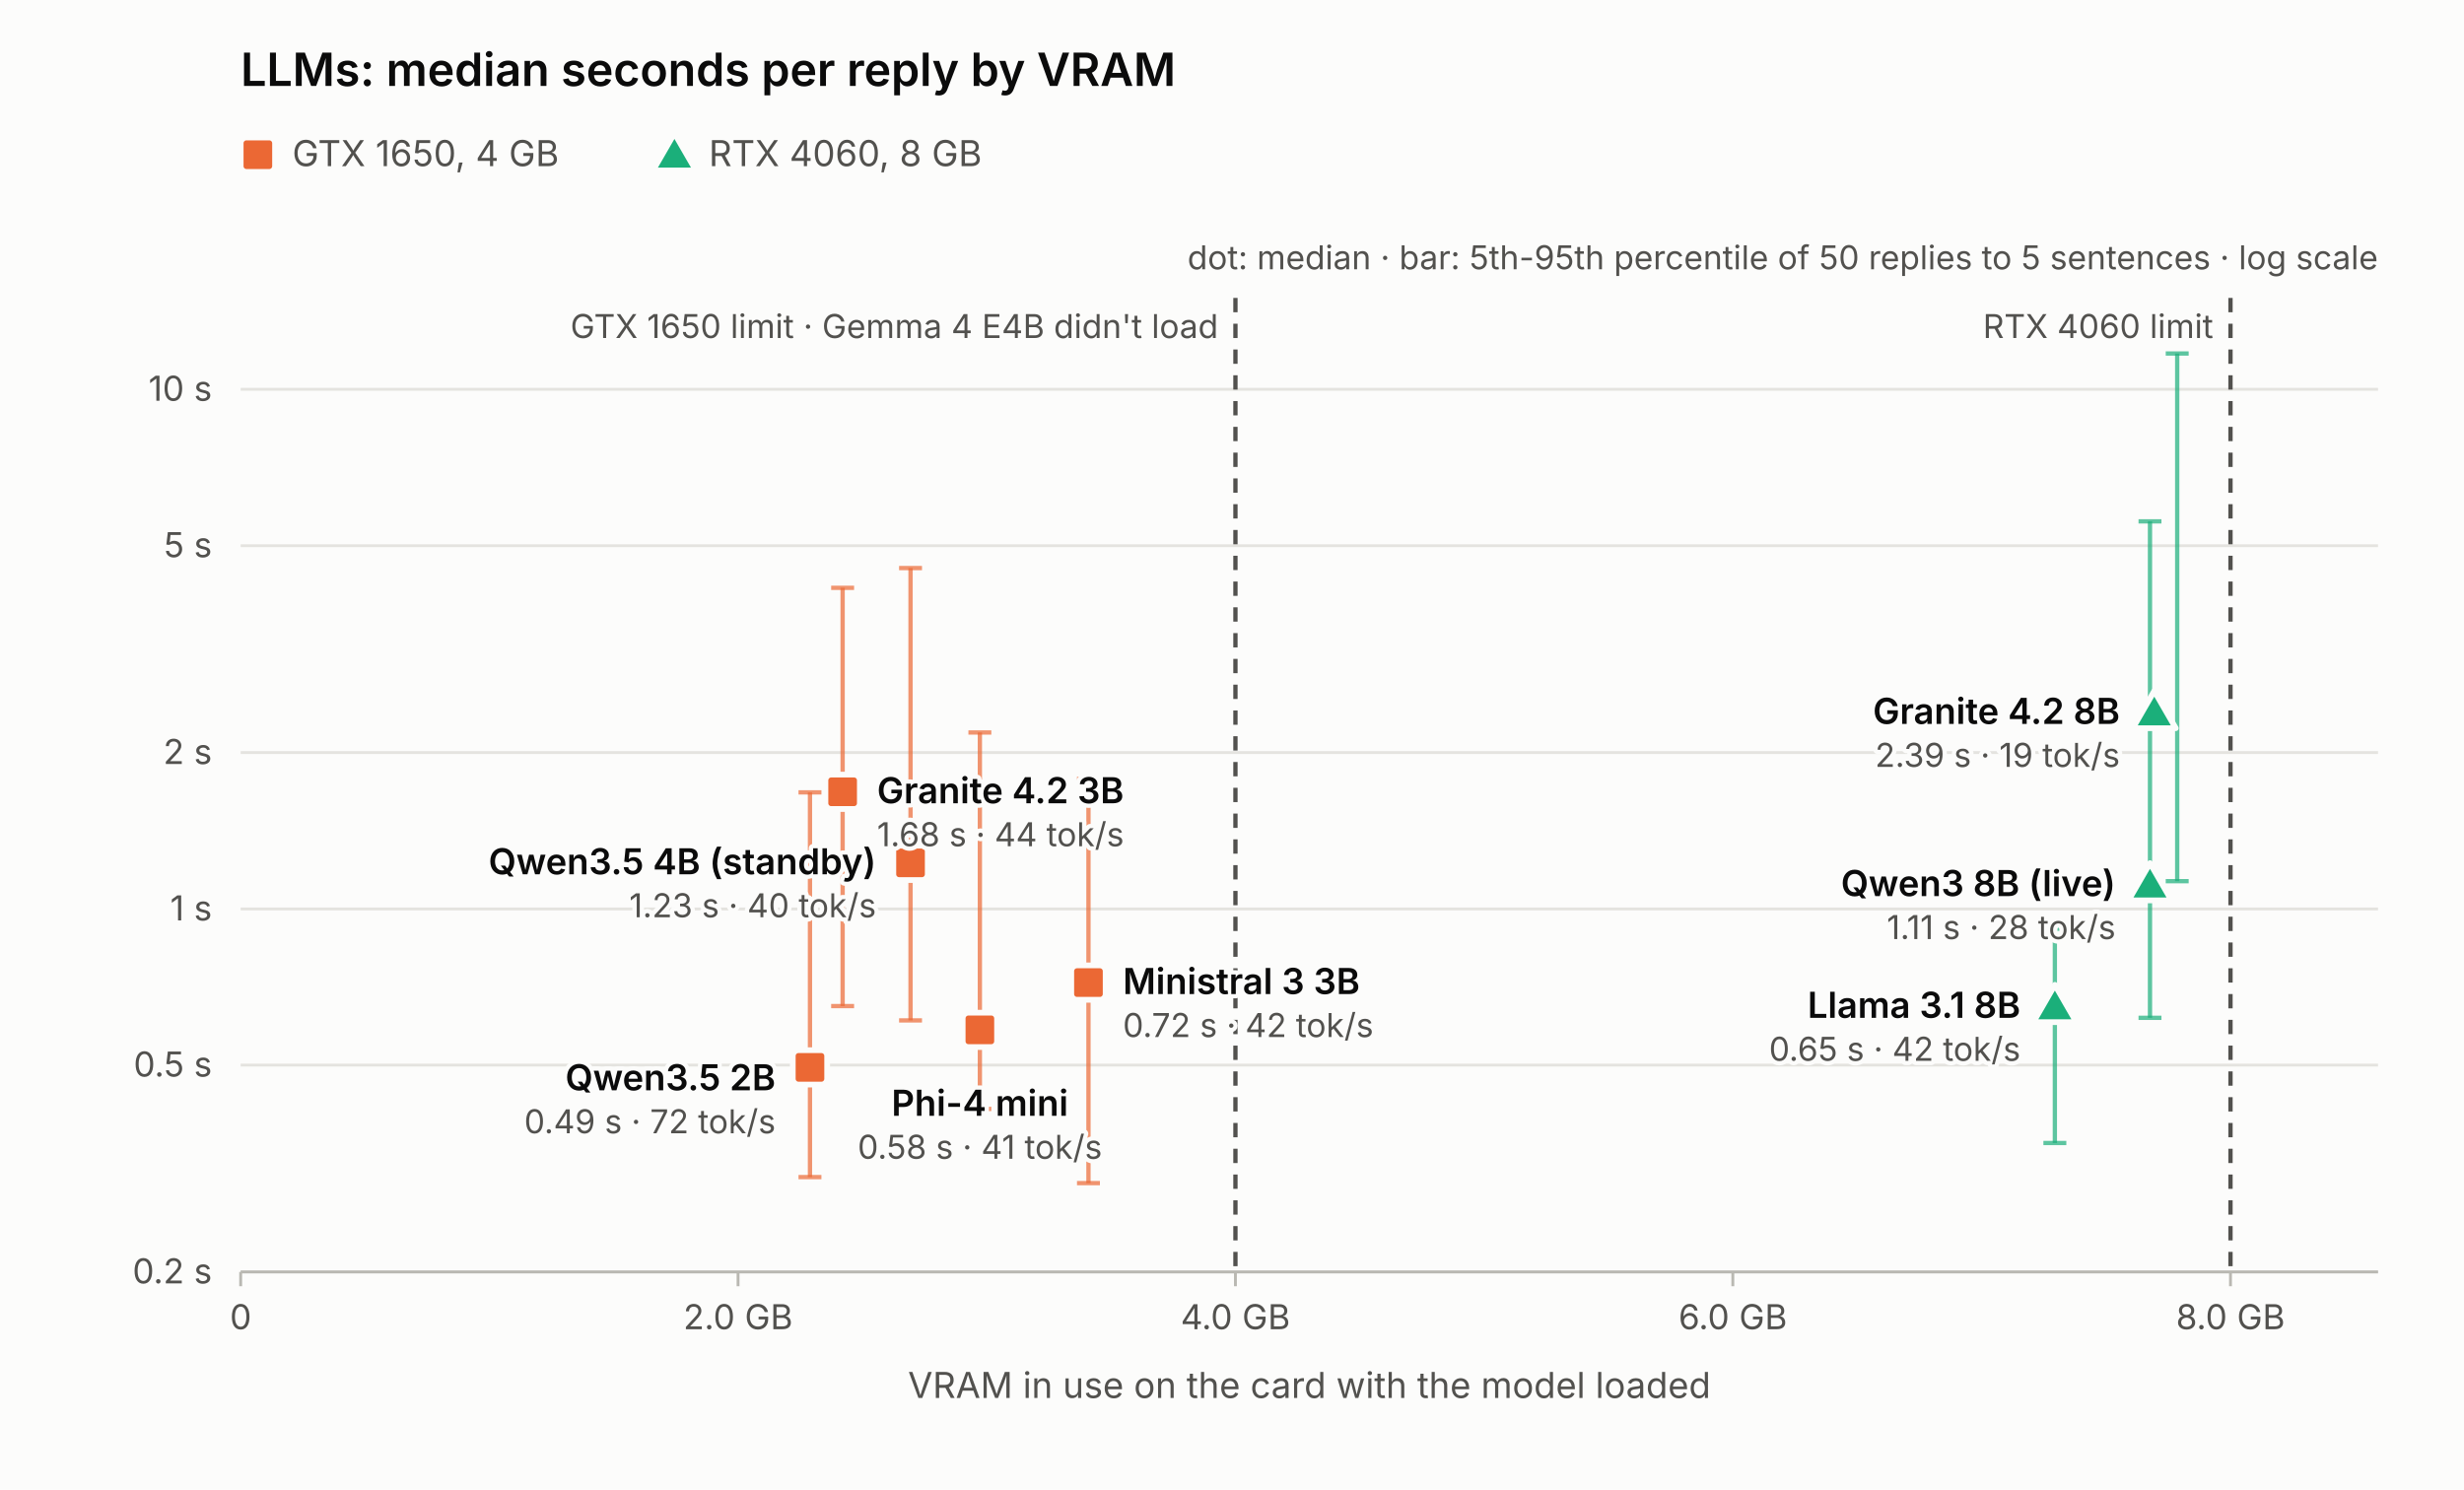
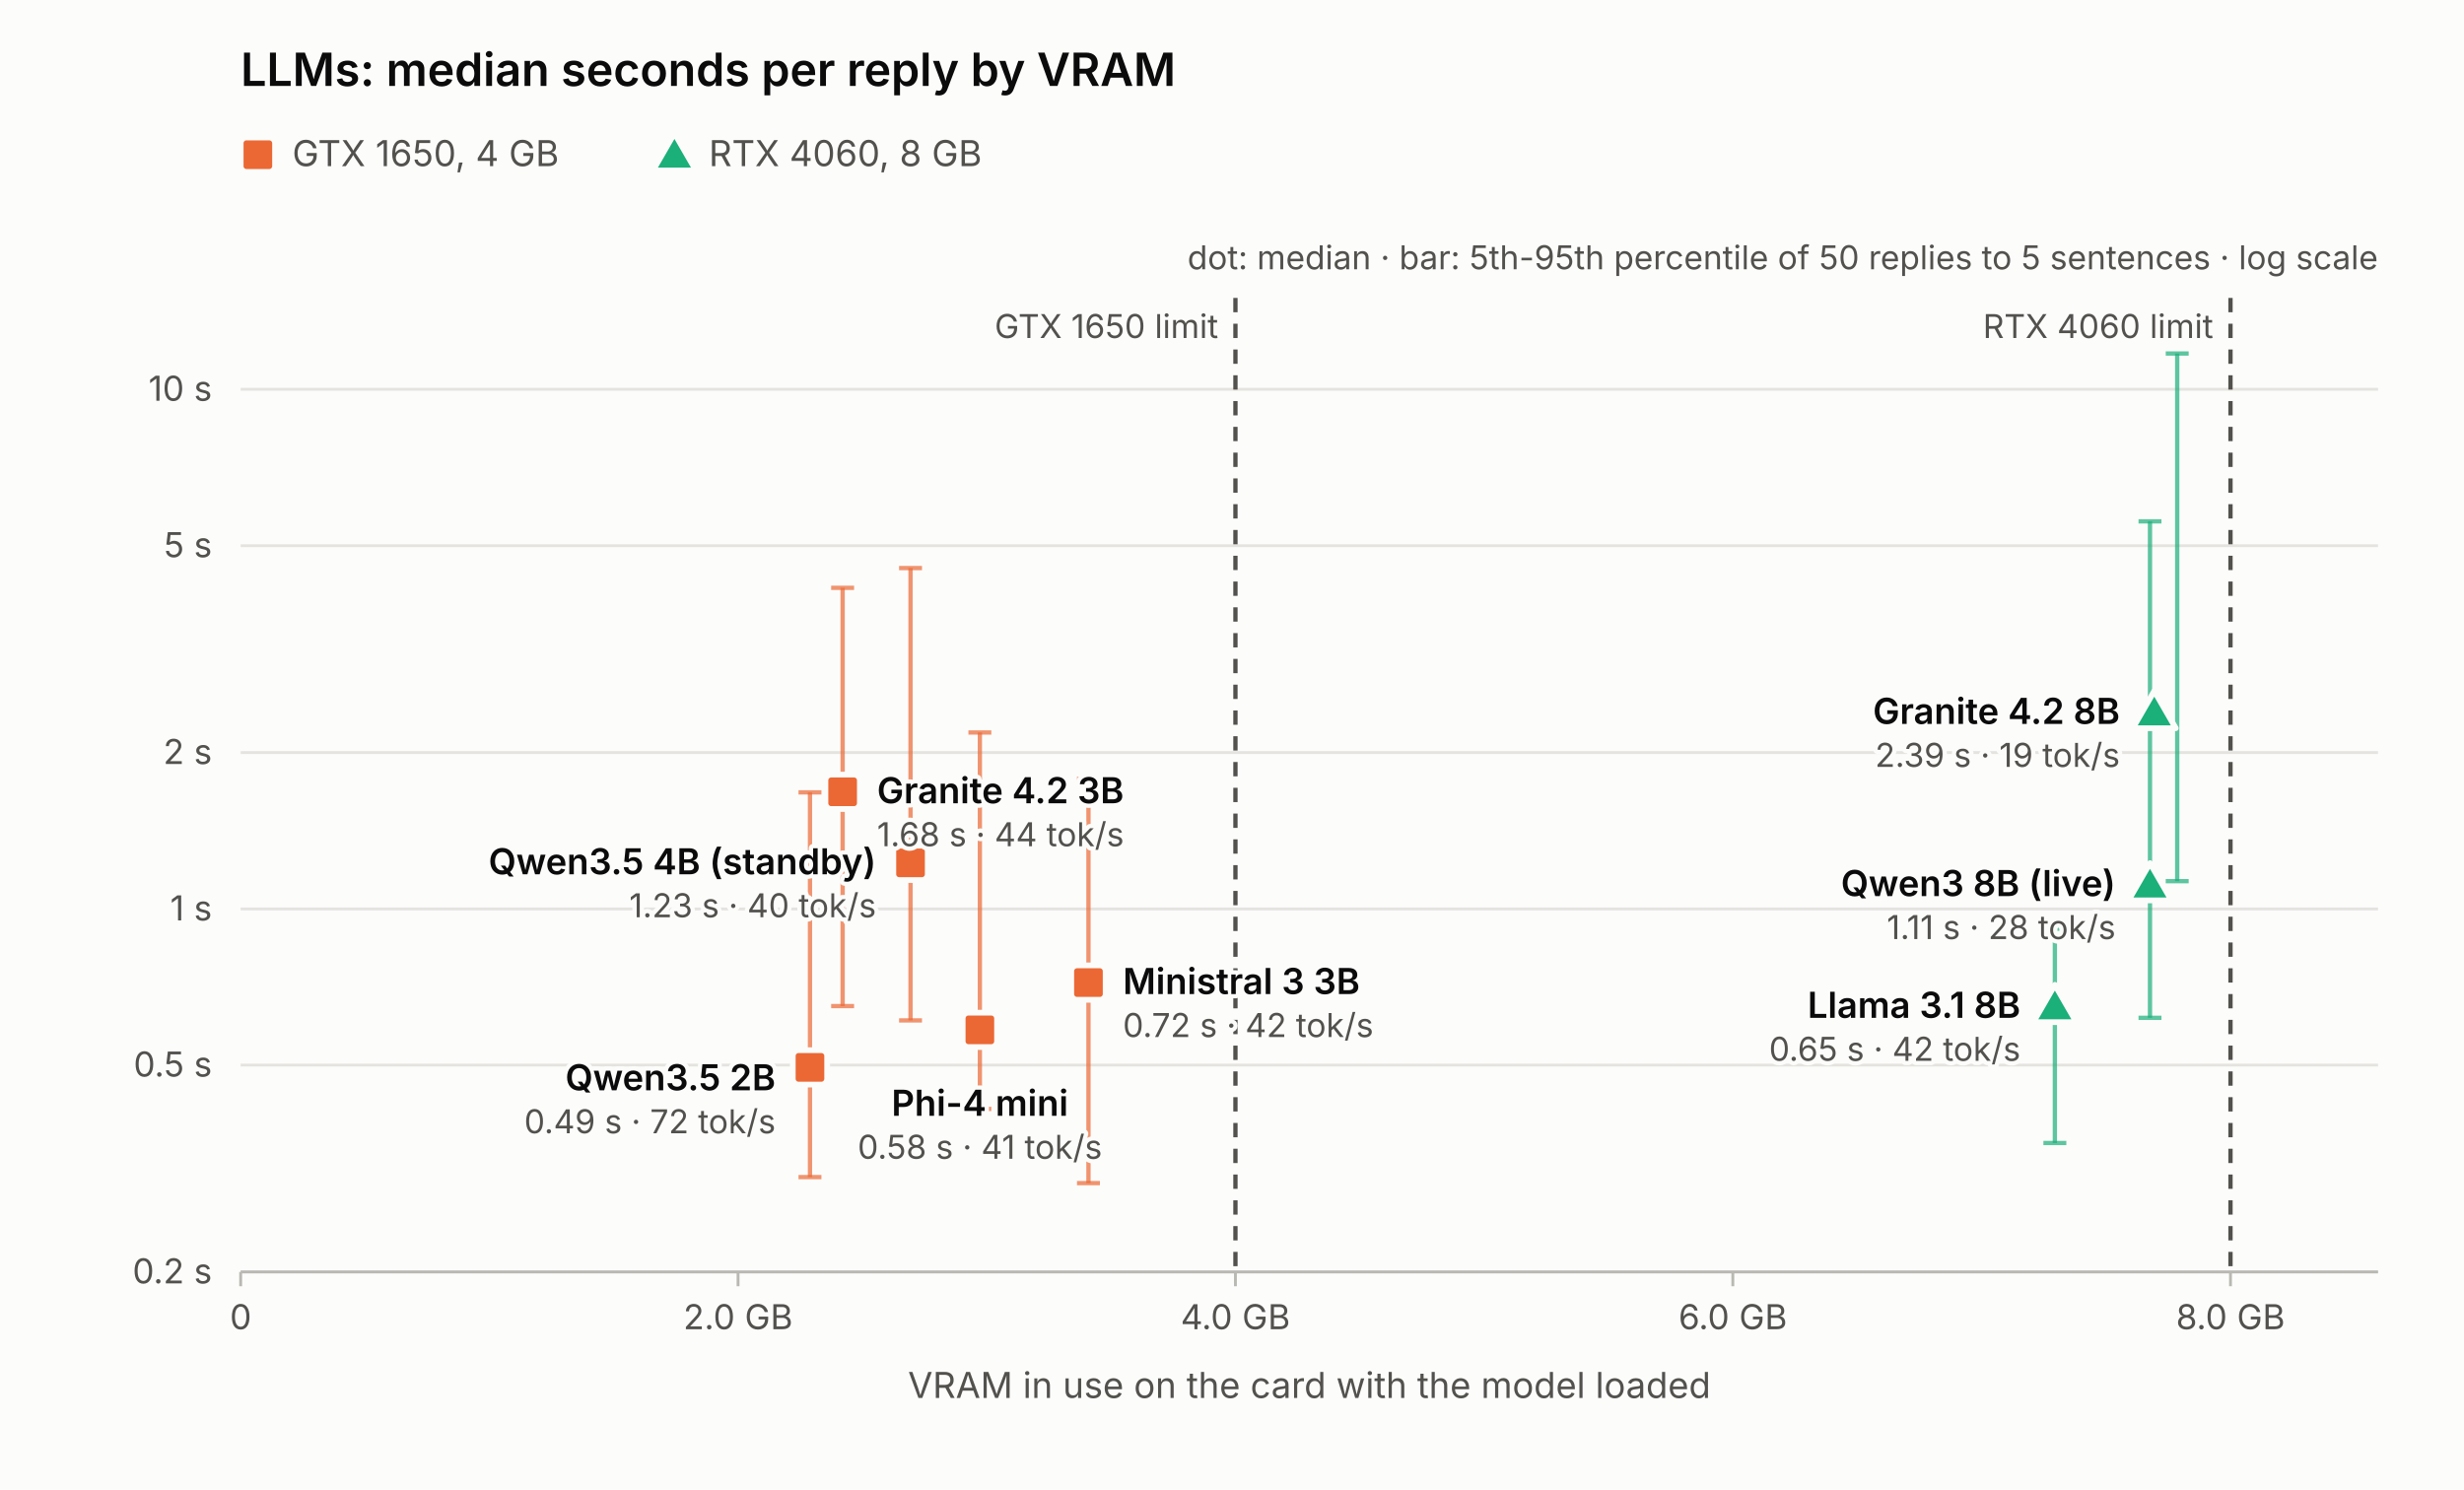
<svg xmlns="http://www.w3.org/2000/svg" viewBox="0 0 860 520" width="860" height="520" role="img" aria-labelledby="t d" font-family="system-ui, -apple-system, Segoe UI, sans-serif">
  <rect width="860" height="520" fill="#fcfcfb" />
  <text x="84" y="30" font-size="16" font-weight="600" fill="#0b0b0b">LLMs: median seconds per reply by VRAM</text>
  <rect x="84.0" y="48.0" width="12" height="12" rx="2" fill="#eb6834" stroke="#fcfcfb" stroke-width="2" />
  <text x="102" y="58" font-size="12.5" fill="#52514e">GTX 1650, 4 GB</text>
  <path d="M235.4,46.5 L242.9,59.5 L227.9,59.5 Z" fill="#1baf7a" stroke="#fcfcfb" stroke-width="2" stroke-linejoin="round" />
  <text x="247.4" y="58" font-size="12.5" fill="#52514e">RTX 4060, 8 GB</text>
  <line x1="84" x2="830" y1="444.0" y2="444.0" stroke="#e4e3df" stroke-width="1" />
  <text x="74" y="448.0" font-size="12" text-anchor="end" fill="#52514e">0.2 s</text>
  <line x1="84" x2="830" y1="371.8" y2="371.8" stroke="#e4e3df" stroke-width="1" />
  <text x="74" y="375.8" font-size="12" text-anchor="end" fill="#52514e">0.5 s</text>
  <line x1="84" x2="830" y1="317.3" y2="317.3" stroke="#e4e3df" stroke-width="1" />
  <text x="74" y="321.3" font-size="12" text-anchor="end" fill="#52514e">1 s</text>
  <line x1="84" x2="830" y1="262.7" y2="262.7" stroke="#e4e3df" stroke-width="1" />
  <text x="74" y="266.7" font-size="12" text-anchor="end" fill="#52514e">2 s</text>
  <line x1="84" x2="830" y1="190.5" y2="190.5" stroke="#e4e3df" stroke-width="1" />
  <text x="74" y="194.5" font-size="12" text-anchor="end" fill="#52514e">5 s</text>
  <line x1="84" x2="830" y1="135.9" y2="135.9" stroke="#e4e3df" stroke-width="1" />
  <text x="74" y="139.9" font-size="12" text-anchor="end" fill="#52514e">10 s</text>
  <line x1="84" x2="830" y1="444" y2="444" stroke="#b9b8b2" />
  <line x1="84.0" x2="84.0" y1="444" y2="449" stroke="#b9b8b2" />
  <text x="84.0" y="464" font-size="12" text-anchor="middle" fill="#52514e">0</text>
  <line x1="257.6" x2="257.6" y1="444" y2="449" stroke="#b9b8b2" />
  <text x="257.6" y="464" font-size="12" text-anchor="middle" fill="#52514e">2.0 GB</text>
  <line x1="431.2" x2="431.2" y1="444" y2="449" stroke="#b9b8b2" />
  <text x="431.2" y="464" font-size="12" text-anchor="middle" fill="#52514e">4.0 GB</text>
  <line x1="604.8" x2="604.8" y1="444" y2="449" stroke="#b9b8b2" />
  <text x="604.8" y="464" font-size="12" text-anchor="middle" fill="#52514e">6.0 GB</text>
  <line x1="778.5" x2="778.5" y1="444" y2="449" stroke="#b9b8b2" />
  <text x="778.5" y="464" font-size="12" text-anchor="middle" fill="#52514e">8.0 GB</text>
  <text x="457.0" y="488" font-size="12.5" text-anchor="middle" fill="#52514e">VRAM in use on the card with the model loaded</text>
  <text x="830" y="94" font-size="11.5" text-anchor="end" fill="#52514e">dot: median · bar: 5th-95th percentile of 50 replies to 5 sentences · log scale</text>
  <line x1="431.2" x2="431.2" y1="104" y2="444" stroke="#52514e" stroke-width="1.5" stroke-dasharray="5 4" />
-   <text x="425.2" y="118" font-size="11.5" text-anchor="end" fill="#52514e">GTX 1650 limit · Gemma 4 E4B didn't load</text>
+   <text x="425.2" y="118" font-size="11.5" text-anchor="end" fill="#52514e">GTX 1650 limit</text>
  <line x1="778.5" x2="778.5" y1="104" y2="444" stroke="#52514e" stroke-width="1.5" stroke-dasharray="5 4" />
  <text x="772.5" y="118" font-size="11.5" text-anchor="end" fill="#52514e">RTX 4060 limit</text>
  <line x1="294.1" x2="294.1" y1="351.2" y2="205.2" stroke="#eb6834" stroke-width="1.5" stroke-opacity="0.7" />
  <line x1="290.1" x2="298.1" y1="205.2" y2="205.2" stroke="#eb6834" stroke-width="1.5" stroke-opacity="0.7" />
  <line x1="290.1" x2="298.1" y1="351.2" y2="351.2" stroke="#eb6834" stroke-width="1.5" stroke-opacity="0.7" />
  <line x1="759.9" x2="759.9" y1="307.6" y2="123.4" stroke="#1baf7a" stroke-width="1.5" stroke-opacity="0.7" />
  <line x1="755.9" x2="763.9" y1="307.6" y2="307.6" stroke="#1baf7a" stroke-width="1.5" stroke-opacity="0.7" />
  <line x1="755.9" x2="763.9" y1="123.4" y2="123.4" stroke="#1baf7a" stroke-width="1.5" stroke-opacity="0.7" />
  <line x1="717.2" x2="717.2" y1="399.0" y2="324.2" stroke="#1baf7a" stroke-width="1.5" stroke-opacity="0.7" />
  <line x1="713.2" x2="721.2" y1="324.2" y2="324.2" stroke="#1baf7a" stroke-width="1.5" stroke-opacity="0.7" />
  <line x1="713.2" x2="721.2" y1="399.0" y2="399.0" stroke="#1baf7a" stroke-width="1.5" stroke-opacity="0.7" />
  <line x1="379.9" x2="379.9" y1="413.0" y2="271.9" stroke="#eb6834" stroke-width="1.5" stroke-opacity="0.7" />
  <line x1="375.9" x2="383.9" y1="413.0" y2="413.0" stroke="#eb6834" stroke-width="1.5" stroke-opacity="0.7" />
  <line x1="375.9" x2="383.9" y1="271.9" y2="271.9" stroke="#eb6834" stroke-width="1.5" stroke-opacity="0.7" />
  <line x1="342.0" x2="342.0" y1="387.1" y2="255.7" stroke="#eb6834" stroke-width="1.5" stroke-opacity="0.7" />
  <line x1="338.0" x2="346.0" y1="387.1" y2="387.1" stroke="#eb6834" stroke-width="1.5" stroke-opacity="0.7" />
  <line x1="338.0" x2="346.0" y1="255.7" y2="255.7" stroke="#eb6834" stroke-width="1.5" stroke-opacity="0.7" />
  <line x1="750.4" x2="750.4" y1="355.3" y2="182.0" stroke="#1baf7a" stroke-width="1.5" stroke-opacity="0.7" />
  <line x1="746.4" x2="754.4" y1="355.3" y2="355.3" stroke="#1baf7a" stroke-width="1.5" stroke-opacity="0.7" />
  <line x1="746.4" x2="754.4" y1="182.0" y2="182.0" stroke="#1baf7a" stroke-width="1.5" stroke-opacity="0.7" />
  <line x1="282.7" x2="282.7" y1="410.9" y2="276.6" stroke="#eb6834" stroke-width="1.5" stroke-opacity="0.7" />
  <line x1="278.7" x2="286.7" y1="410.9" y2="410.9" stroke="#eb6834" stroke-width="1.5" stroke-opacity="0.7" />
  <line x1="278.7" x2="286.7" y1="276.6" y2="276.6" stroke="#eb6834" stroke-width="1.5" stroke-opacity="0.7" />
  <line x1="317.8" x2="317.8" y1="356.2" y2="198.3" stroke="#eb6834" stroke-width="1.5" stroke-opacity="0.7" />
  <line x1="313.8" x2="321.8" y1="356.2" y2="356.2" stroke="#eb6834" stroke-width="1.5" stroke-opacity="0.7" />
  <line x1="313.8" x2="321.8" y1="198.3" y2="198.3" stroke="#eb6834" stroke-width="1.5" stroke-opacity="0.7" />
  <rect x="288.1" y="270.4" width="12" height="12" rx="2" fill="#eb6834" stroke="#fcfcfb" stroke-width="2" />
  <path d="M751.9,241.2 L759.4,254.2 L744.4,254.2 Z" fill="#1baf7a" stroke="#fcfcfb" stroke-width="2" stroke-linejoin="round" />
  <path d="M717.2,343.8 L724.7,356.8 L709.7,356.8 Z" fill="#1baf7a" stroke="#fcfcfb" stroke-width="2" stroke-linejoin="round" />
  <rect x="373.9" y="337.0" width="12" height="12" rx="2" fill="#eb6834" stroke="#fcfcfb" stroke-width="2" />
  <rect x="336.0" y="353.5" width="12" height="12" rx="2" fill="#eb6834" stroke="#fcfcfb" stroke-width="2" />
  <path d="M750.4,301.3 L757.9,314.3 L742.9,314.3 Z" fill="#1baf7a" stroke="#fcfcfb" stroke-width="2" stroke-linejoin="round" />
  <rect x="276.7" y="366.6" width="12" height="12" rx="2" fill="#eb6834" stroke="#fcfcfb" stroke-width="2" />
  <rect x="311.8" y="295.2" width="12" height="12" rx="2" fill="#eb6834" stroke="#fcfcfb" stroke-width="2" />
  <text x="306.1" y="280.4" font-size="12.5" font-weight="600" text-anchor="start" fill="#fcfcfb" stroke="#fcfcfb" stroke-width="3" stroke-linejoin="round">Granite 4.2 3B</text>
  <text x="306.1" y="280.4" font-size="12.5" font-weight="600" text-anchor="start" fill="#0b0b0b">Granite 4.2 3B</text>
  <text x="306.1" y="295.4" font-size="11.5" text-anchor="start" fill="#fcfcfb" stroke="#fcfcfb" stroke-width="3" stroke-linejoin="round">1.68 s · 44 tok/s</text>
  <text x="306.1" y="295.4" font-size="11.5" text-anchor="start" fill="#52514e">1.68 s · 44 tok/s</text>
  <text x="739.9" y="252.7" font-size="12.5" font-weight="600" text-anchor="end" fill="#fcfcfb" stroke="#fcfcfb" stroke-width="3" stroke-linejoin="round">Granite 4.2 8B</text>
  <text x="739.9" y="252.7" font-size="12.5" font-weight="600" text-anchor="end" fill="#0b0b0b">Granite 4.2 8B</text>
  <text x="739.9" y="267.7" font-size="11.5" text-anchor="end" fill="#fcfcfb" stroke="#fcfcfb" stroke-width="3" stroke-linejoin="round">2.39 s · 19 tok/s</text>
  <text x="739.9" y="267.7" font-size="11.5" text-anchor="end" fill="#52514e">2.39 s · 19 tok/s</text>
  <text x="705.2" y="355.3" font-size="12.5" font-weight="600" text-anchor="end" fill="#fcfcfb" stroke="#fcfcfb" stroke-width="3" stroke-linejoin="round">Llama 3.1 8B</text>
  <text x="705.2" y="355.3" font-size="12.5" font-weight="600" text-anchor="end" fill="#0b0b0b">Llama 3.1 8B</text>
  <text x="705.2" y="370.3" font-size="11.5" text-anchor="end" fill="#fcfcfb" stroke="#fcfcfb" stroke-width="3" stroke-linejoin="round">0.65 s · 42 tok/s</text>
  <text x="705.2" y="370.3" font-size="11.5" text-anchor="end" fill="#52514e">0.65 s · 42 tok/s</text>
  <text x="391.9" y="347.0" font-size="12.5" font-weight="600" text-anchor="start" fill="#fcfcfb" stroke="#fcfcfb" stroke-width="3" stroke-linejoin="round">Ministral 3 3B</text>
  <text x="391.9" y="347.0" font-size="12.5" font-weight="600" text-anchor="start" fill="#0b0b0b">Ministral 3 3B</text>
  <text x="391.9" y="362.0" font-size="11.5" text-anchor="start" fill="#fcfcfb" stroke="#fcfcfb" stroke-width="3" stroke-linejoin="round">0.72 s · 42 tok/s</text>
  <text x="391.9" y="362.0" font-size="11.5" text-anchor="start" fill="#52514e">0.72 s · 42 tok/s</text>
  <text x="342.0" y="389.5" font-size="12.5" font-weight="600" text-anchor="middle" fill="#fcfcfb" stroke="#fcfcfb" stroke-width="3" stroke-linejoin="round">Phi-4 mini</text>
  <text x="342.0" y="389.5" font-size="12.5" font-weight="600" text-anchor="middle" fill="#0b0b0b">Phi-4 mini</text>
  <text x="342.0" y="404.5" font-size="11.5" text-anchor="middle" fill="#fcfcfb" stroke="#fcfcfb" stroke-width="3" stroke-linejoin="round">0.58 s · 41 tok/s</text>
  <text x="342.0" y="404.5" font-size="11.5" text-anchor="middle" fill="#52514e">0.58 s · 41 tok/s</text>
  <text x="738.4" y="312.8" font-size="12.5" font-weight="600" text-anchor="end" fill="#fcfcfb" stroke="#fcfcfb" stroke-width="3" stroke-linejoin="round">Qwen3 8B (live)</text>
  <text x="738.4" y="312.8" font-size="12.5" font-weight="600" text-anchor="end" fill="#0b0b0b">Qwen3 8B (live)</text>
  <text x="738.4" y="327.8" font-size="11.5" text-anchor="end" fill="#fcfcfb" stroke="#fcfcfb" stroke-width="3" stroke-linejoin="round">1.11 s · 28 tok/s</text>
  <text x="738.4" y="327.8" font-size="11.5" text-anchor="end" fill="#52514e">1.11 s · 28 tok/s</text>
  <text x="270.7" y="380.6" font-size="12.5" font-weight="600" text-anchor="end" fill="#fcfcfb" stroke="#fcfcfb" stroke-width="3" stroke-linejoin="round">Qwen3.5 2B</text>
  <text x="270.7" y="380.6" font-size="12.5" font-weight="600" text-anchor="end" fill="#0b0b0b">Qwen3.5 2B</text>
  <text x="270.7" y="395.6" font-size="11.5" text-anchor="end" fill="#fcfcfb" stroke="#fcfcfb" stroke-width="3" stroke-linejoin="round">0.49 s · 72 tok/s</text>
  <text x="270.7" y="395.6" font-size="11.5" text-anchor="end" fill="#52514e">0.49 s · 72 tok/s</text>
  <text x="305.8" y="305.2" font-size="12.5" font-weight="600" text-anchor="end" fill="#fcfcfb" stroke="#fcfcfb" stroke-width="3" stroke-linejoin="round">Qwen3.5 4B (standby)</text>
  <text x="305.8" y="305.2" font-size="12.5" font-weight="600" text-anchor="end" fill="#0b0b0b">Qwen3.5 4B (standby)</text>
  <text x="305.8" y="320.2" font-size="11.5" text-anchor="end" fill="#fcfcfb" stroke="#fcfcfb" stroke-width="3" stroke-linejoin="round">1.23 s · 40 tok/s</text>
  <text x="305.8" y="320.2" font-size="11.5" text-anchor="end" fill="#52514e">1.23 s · 40 tok/s</text>
</svg>
